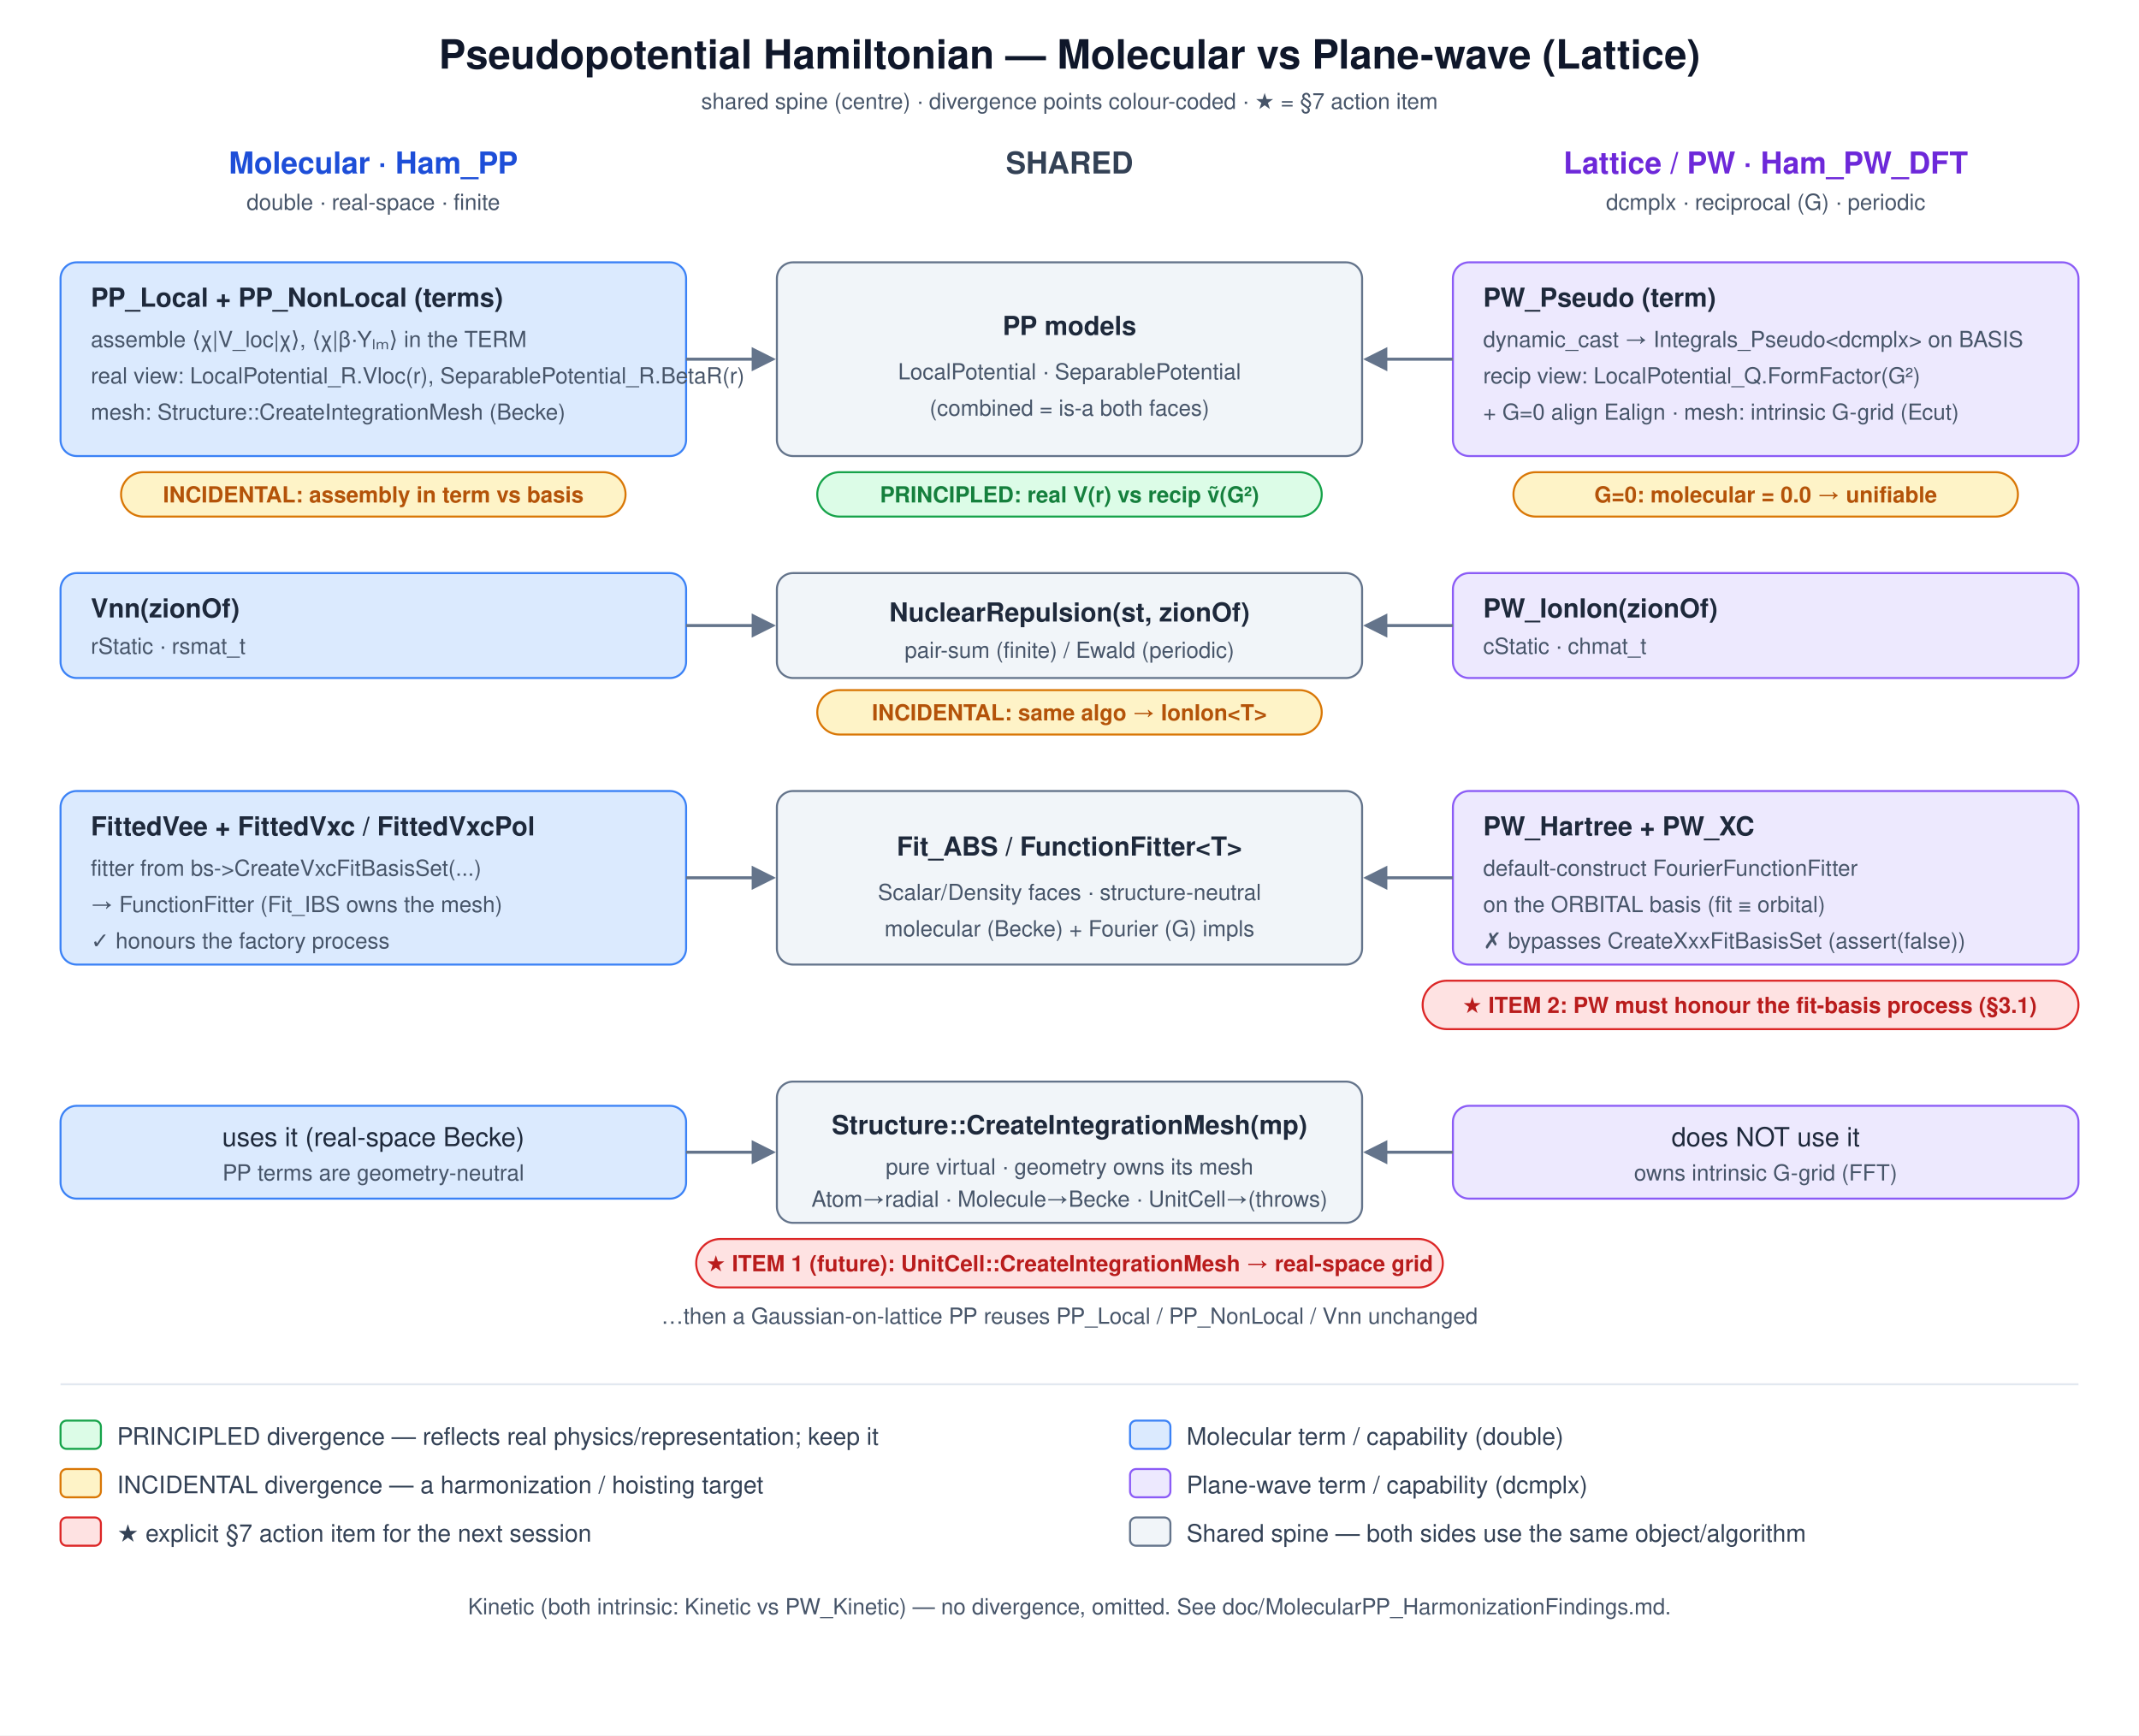
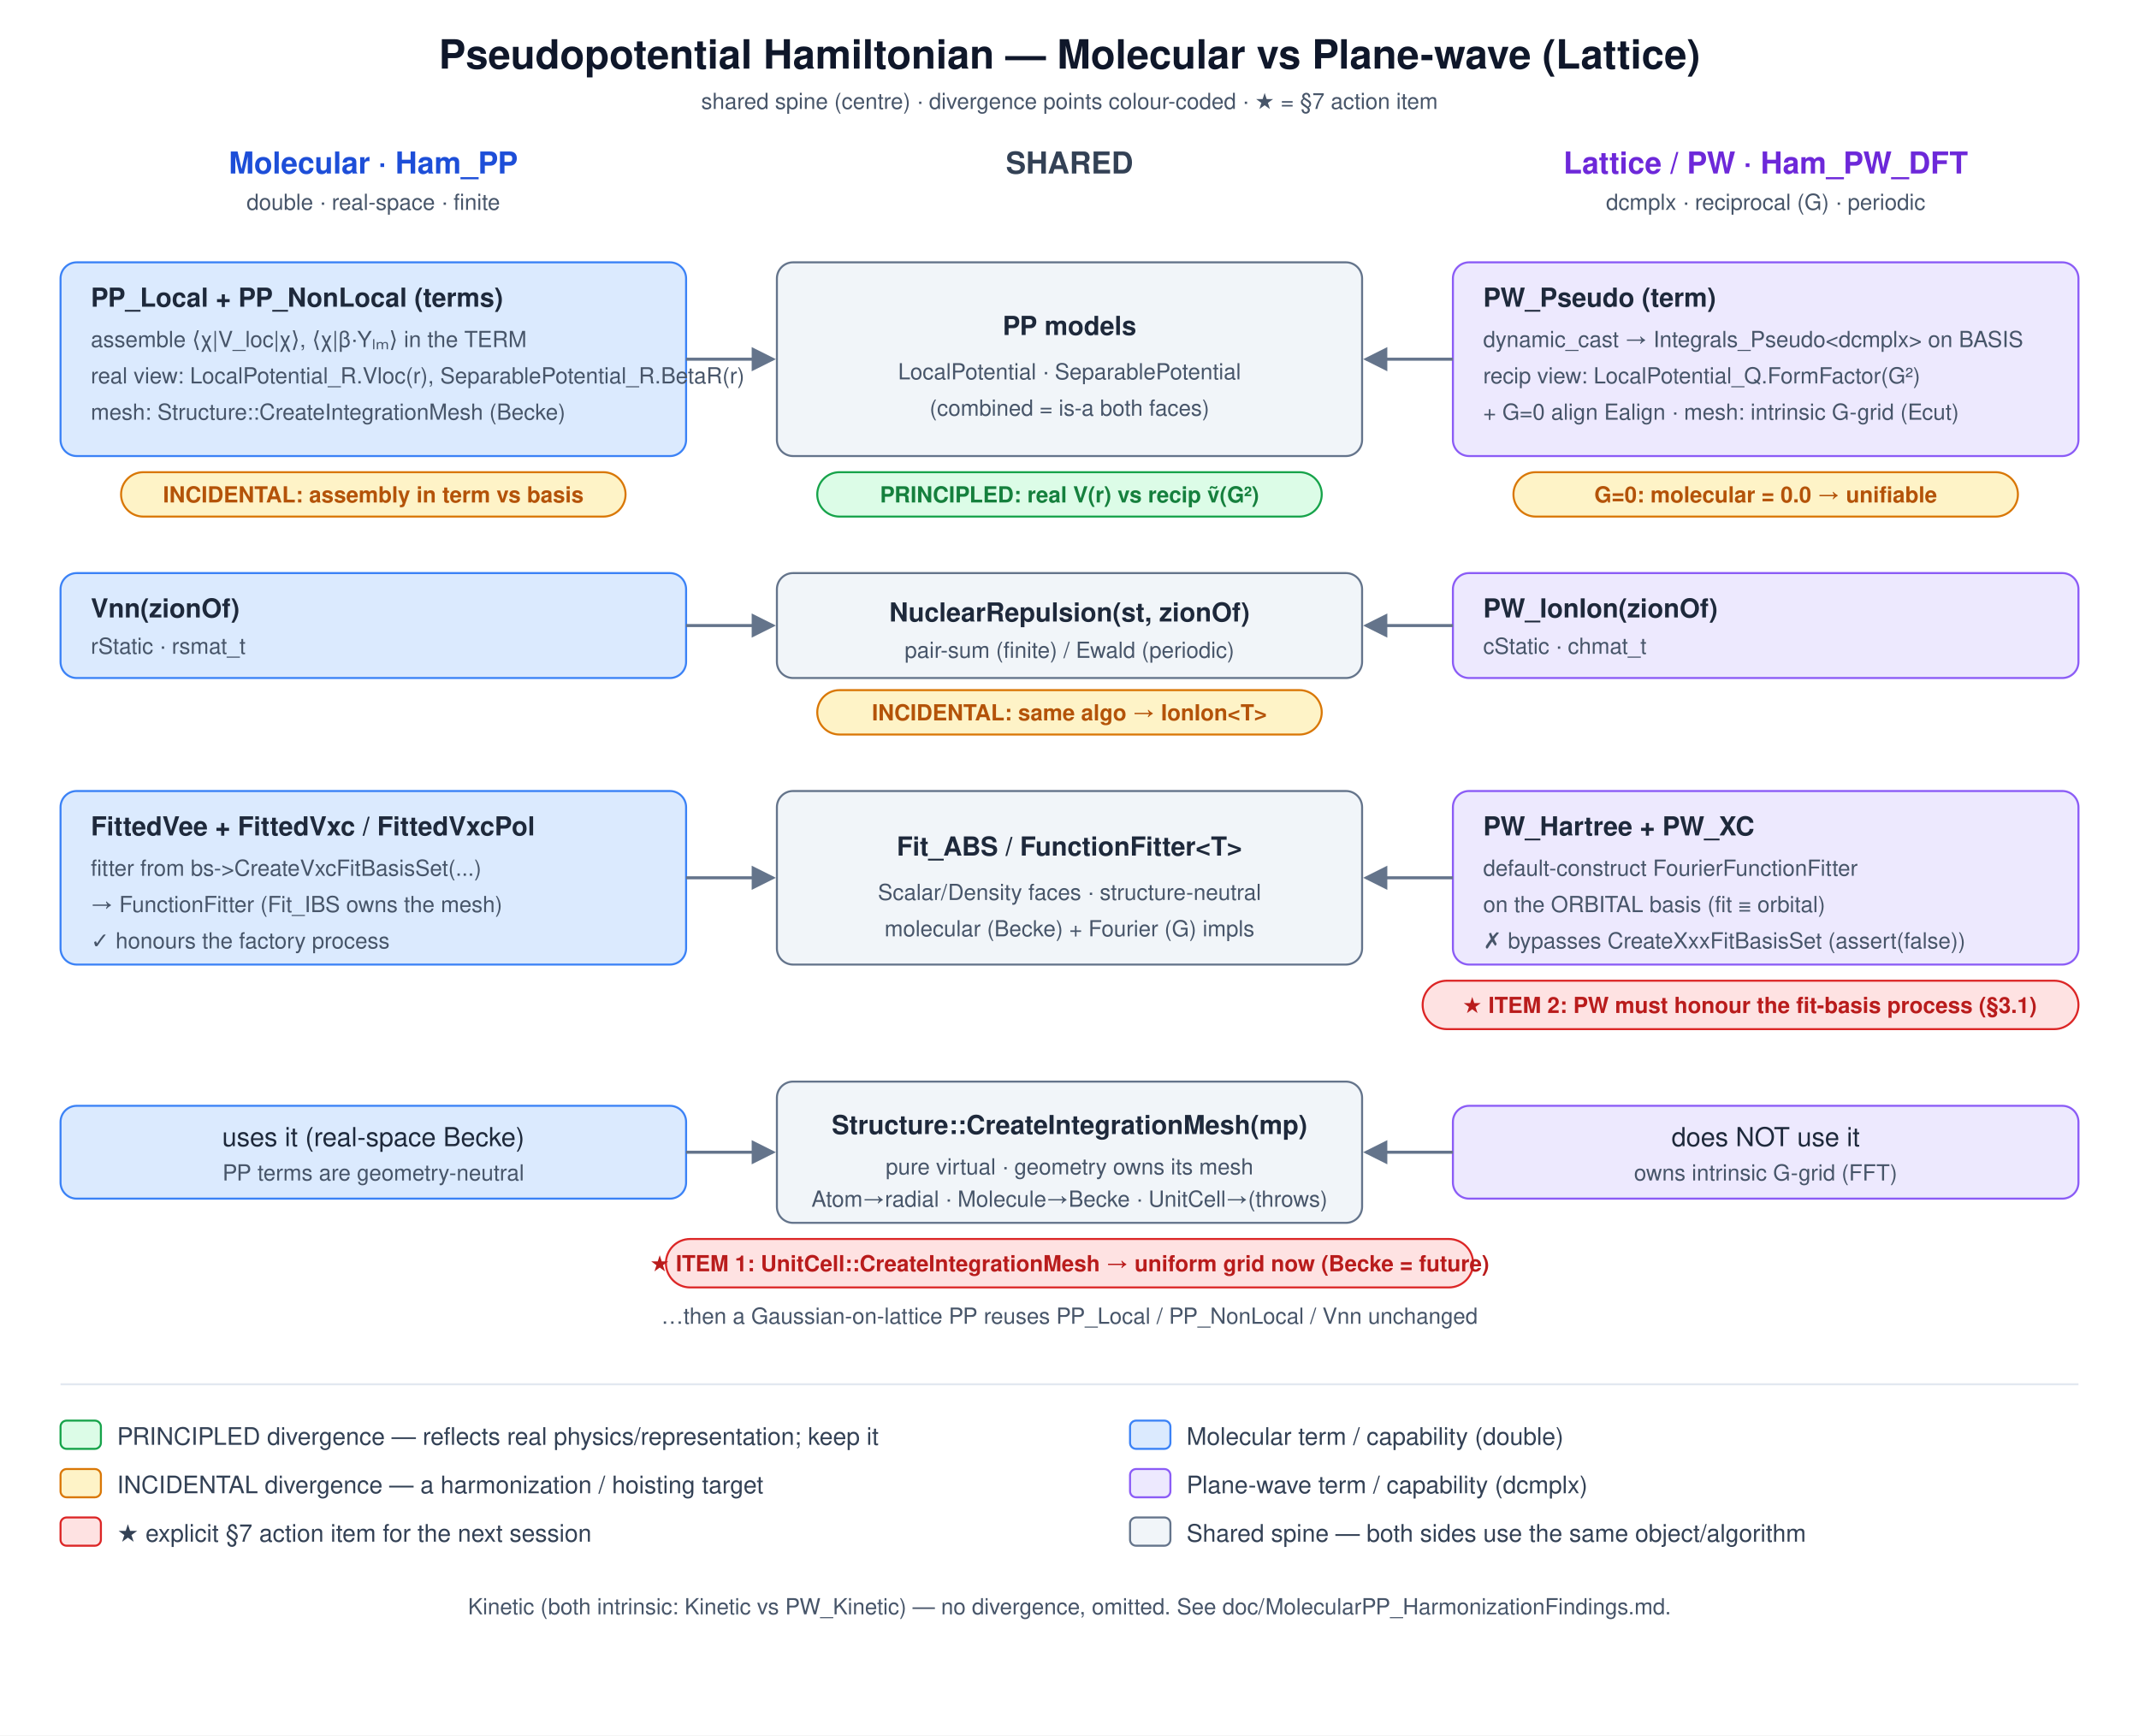
<svg xmlns="http://www.w3.org/2000/svg" viewBox="0 0 1060 860" font-family="Segoe UI, Helvetica, Arial, sans-serif">
  <style>
    .h    { font-size: 20px; font-weight: 700; fill: #0f172a; }
    .col  { font-size: 15px; font-weight: 700; }
    .box  { font-size: 13px; fill: #1e293b; }
    .sub  { font-size: 11px; fill: #475569; }
    .badge{ font-size: 11px; font-weight: 700; }
    .lgd  { font-size: 12px; fill: #334155; }
  </style>
  <rect x="0" y="0" width="1060" height="860" fill="#ffffff" />
  <text x="530" y="34" text-anchor="middle" class="h">Pseudopotential Hamiltonian — Molecular vs Plane-wave (Lattice)</text>
  <text x="530" y="54" text-anchor="middle" class="sub">shared spine (centre) · divergence points colour-coded · ★ = §7 action item</text>
  <text x="185" y="86" text-anchor="middle" class="col" fill="#1d4ed8">Molecular  ·  Ham_PP</text>
  <text x="185" y="104" text-anchor="middle" class="sub">double · real-space · finite</text>
  <text x="530" y="86" text-anchor="middle" class="col" fill="#334155">SHARED</text>
  <text x="875" y="86" text-anchor="middle" class="col" fill="#6d28d9">Lattice / PW  ·  Ham_PW_DFT</text>
  <text x="875" y="104" text-anchor="middle" class="sub">dcmplx · reciprocal (G) · periodic</text>
  <rect x="30" y="130" width="310" height="96" rx="8" fill="#dbeafe" stroke="#3b82f6" />
  <text x="45" y="152" class="box" font-weight="700">PP_Local  +  PP_NonLocal   (terms)</text>
  <text x="45" y="172" class="sub">assemble ⟨χ|V_loc|χ⟩, ⟨χ|β·Yₗₘ⟩ in the TERM</text>
  <text x="45" y="190" class="sub">real view: LocalPotential_R.Vloc(r), SeparablePotential_R.BetaR(r)</text>
  <text x="45" y="208" class="sub">mesh: Structure::CreateIntegrationMesh (Becke)</text>
  <rect x="385" y="130" width="290" height="96" rx="8" fill="#f1f5f9" stroke="#64748b" />
  <text x="530" y="166" text-anchor="middle" class="box" font-weight="700">PP models</text>
  <text x="530" y="188" text-anchor="middle" class="sub">LocalPotential · SeparablePotential</text>
  <text x="530" y="206" text-anchor="middle" class="sub">(combined = is-a both faces)</text>
  <rect x="720" y="130" width="310" height="96" rx="8" fill="#ede9fe" stroke="#8b5cf6" />
  <text x="735" y="152" class="box" font-weight="700">PW_Pseudo   (term)</text>
  <text x="735" y="172" class="sub">dynamic_cast → Integrals_Pseudo&lt;dcmplx&gt; on BASIS</text>
  <text x="735" y="190" class="sub">recip view: LocalPotential_Q.FormFactor(G²)</text>
  <text x="735" y="208" class="sub">+ G=0 align Ealign · mesh: intrinsic G-grid (Ecut)</text>
  <line x1="340" y1="178" x2="383" y2="178" stroke="#64748b" stroke-width="1.5" marker-end="url(#a)" />
  <line x1="720" y1="178" x2="677" y2="178" stroke="#64748b" stroke-width="1.5" marker-end="url(#a)" />
  <rect x="60" y="234" width="250" height="22" rx="11" fill="#fef3c7" stroke="#d97706" />
  <text x="185" y="249" text-anchor="middle" class="badge" fill="#b45309">INCIDENTAL: assembly in term vs basis</text>
  <rect x="405" y="234" width="250" height="22" rx="11" fill="#dcfce7" stroke="#16a34a" />
  <text x="530" y="249" text-anchor="middle" class="badge" fill="#15803d">PRINCIPLED: real V(r) vs recip ṽ(G²)</text>
  <rect x="750" y="234" width="250" height="22" rx="11" fill="#fef3c7" stroke="#d97706" />
  <text x="875" y="249" text-anchor="middle" class="badge" fill="#b45309">G=0: molecular = 0.0 → unifiable</text>
  <rect x="30" y="284" width="310" height="52" rx="8" fill="#dbeafe" stroke="#3b82f6" />
  <text x="45" y="306" class="box" font-weight="700">Vnn(zionOf)</text>
  <text x="45" y="324" class="sub">rStatic · rsmat_t</text>
  <rect x="385" y="284" width="290" height="52" rx="8" fill="#f1f5f9" stroke="#64748b" />
  <text x="530" y="308" text-anchor="middle" class="box" font-weight="700">NuclearRepulsion(st, zionOf)</text>
  <text x="530" y="326" text-anchor="middle" class="sub">pair-sum (finite) / Ewald (periodic)</text>
  <rect x="720" y="284" width="310" height="52" rx="8" fill="#ede9fe" stroke="#8b5cf6" />
  <text x="735" y="306" class="box" font-weight="700">PW_IonIon(zionOf)</text>
  <text x="735" y="324" class="sub">cStatic · chmat_t</text>
  <line x1="340" y1="310" x2="383" y2="310" stroke="#64748b" stroke-width="1.5" marker-end="url(#a)" />
  <line x1="720" y1="310" x2="677" y2="310" stroke="#64748b" stroke-width="1.5" marker-end="url(#a)" />
  <rect x="405" y="342" width="250" height="22" rx="11" fill="#fef3c7" stroke="#d97706" />
  <text x="530" y="357" text-anchor="middle" class="badge" fill="#b45309">INCIDENTAL: same algo → IonIon&lt;T&gt;</text>
  <rect x="30" y="392" width="310" height="86" rx="8" fill="#dbeafe" stroke="#3b82f6" />
  <text x="45" y="414" class="box" font-weight="700">FittedVee + FittedVxc / FittedVxcPol</text>
  <text x="45" y="434" class="sub">fitter from  bs-&gt;CreateVxcFitBasisSet(...)</text>
  <text x="45" y="452" class="sub">→ FunctionFitter (Fit_IBS owns the mesh)</text>
  <text x="45" y="470" class="sub">✓ honours the factory process</text>
  <rect x="385" y="392" width="290" height="86" rx="8" fill="#f1f5f9" stroke="#64748b" />
  <text x="530" y="424" text-anchor="middle" class="box" font-weight="700">Fit_ABS / FunctionFitter&lt;T&gt;</text>
  <text x="530" y="446" text-anchor="middle" class="sub">Scalar/Density faces · structure-neutral</text>
  <text x="530" y="464" text-anchor="middle" class="sub">molecular (Becke) + Fourier (G) impls</text>
  <rect x="720" y="392" width="310" height="86" rx="8" fill="#ede9fe" stroke="#8b5cf6" />
  <text x="735" y="414" class="box" font-weight="700">PW_Hartree + PW_XC</text>
  <text x="735" y="434" class="sub">default-construct FourierFunctionFitter</text>
  <text x="735" y="452" class="sub">on the ORBITAL basis (fit ≡ orbital)</text>
  <text x="735" y="470" class="sub">✗ bypasses CreateXxxFitBasisSet (assert(false))</text>
  <line x1="340" y1="435" x2="383" y2="435" stroke="#64748b" stroke-width="1.5" marker-end="url(#a)" />
  <line x1="720" y1="435" x2="677" y2="435" stroke="#64748b" stroke-width="1.5" marker-end="url(#a)" />
  <rect x="705" y="486" width="325" height="24" rx="12" fill="#fee2e2" stroke="#dc2626" />
  <text x="867" y="502" text-anchor="middle" class="badge" fill="#b91c1c">★ ITEM 2: PW must honour the fit-basis process (§3.1)</text>
  <rect x="385" y="536" width="290" height="70" rx="8" fill="#f1f5f9" stroke="#64748b" />
  <text x="530" y="562" text-anchor="middle" class="box" font-weight="700">Structure::CreateIntegrationMesh(mp)</text>
  <text x="530" y="582" text-anchor="middle" class="sub">pure virtual · geometry owns its mesh</text>
  <text x="530" y="598" text-anchor="middle" class="sub">Atom→radial · Molecule→Becke · UnitCell→(throws)</text>
  <rect x="30" y="548" width="310" height="46" rx="8" fill="#dbeafe" stroke="#3b82f6" />
  <text x="185" y="568" text-anchor="middle" class="box">uses it (real-space Becke)</text>
  <text x="185" y="585" text-anchor="middle" class="sub">PP terms are geometry-neutral</text>
  <rect x="720" y="548" width="310" height="46" rx="8" fill="#ede9fe" stroke="#8b5cf6" />
  <text x="875" y="568" text-anchor="middle" class="box">does NOT use it</text>
  <text x="875" y="585" text-anchor="middle" class="sub">owns intrinsic G-grid (FFT)</text>
  <line x1="340" y1="571" x2="383" y2="571" stroke="#64748b" stroke-width="1.5" marker-end="url(#a)" />
  <line x1="720" y1="571" x2="677" y2="571" stroke="#64748b" stroke-width="1.5" marker-end="url(#a)" />
-   <rect x="345" y="614" width="370" height="24" rx="12" fill="#fee2e2" stroke="#dc2626" />
-   <text x="530" y="630" text-anchor="middle" class="badge" fill="#b91c1c">★ ITEM 1 (future): UnitCell::CreateIntegrationMesh → real-space grid</text>
+   <rect x="330" y="614" width="400" height="24" rx="12" fill="#fee2e2" stroke="#dc2626" />
+   <text x="530" y="630" text-anchor="middle" class="badge" fill="#b91c1c">★ ITEM 1: UnitCell::CreateIntegrationMesh → uniform grid now (Becke = future)</text>
  <text x="530" y="656" text-anchor="middle" class="sub">…then a Gaussian-on-lattice PP reuses PP_Local / PP_NonLocal / Vnn unchanged</text>
  <line x1="30" y1="686" x2="1030" y2="686" stroke="#e2e8f0" stroke-width="1" />
  <rect x="30" y="704" width="20" height="14" rx="3" fill="#dcfce7" stroke="#16a34a" />
  <text x="58" y="716" class="lgd">PRINCIPLED divergence — reflects real physics/representation; keep it</text>
  <rect x="30" y="728" width="20" height="14" rx="3" fill="#fef3c7" stroke="#d97706" />
  <text x="58" y="740" class="lgd">INCIDENTAL divergence — a harmonization / hoisting target</text>
  <rect x="30" y="752" width="20" height="14" rx="3" fill="#fee2e2" stroke="#dc2626" />
  <text x="58" y="764" class="lgd">★ explicit §7 action item for the next session</text>
  <rect x="560" y="704" width="20" height="14" rx="3" fill="#dbeafe" stroke="#3b82f6" />
  <text x="588" y="716" class="lgd">Molecular term / capability (double)</text>
  <rect x="560" y="728" width="20" height="14" rx="3" fill="#ede9fe" stroke="#8b5cf6" />
  <text x="588" y="740" class="lgd">Plane-wave term / capability (dcmplx)</text>
  <rect x="560" y="752" width="20" height="14" rx="3" fill="#f1f5f9" stroke="#64748b" />
  <text x="588" y="764" class="lgd">Shared spine — both sides use the same object/algorithm</text>
  <text x="530" y="800" text-anchor="middle" class="sub">Kinetic (both intrinsic: Kinetic vs PW_Kinetic) — no divergence, omitted.  See doc/MolecularPP_HarmonizationFindings.md.</text>
  <defs>
    <marker id="a" markerWidth="8" markerHeight="8" refX="7" refY="4" orient="auto">
      <path d="M0,0 L8,4 L0,8 z" fill="#64748b" />
    </marker>
  </defs>
</svg>
